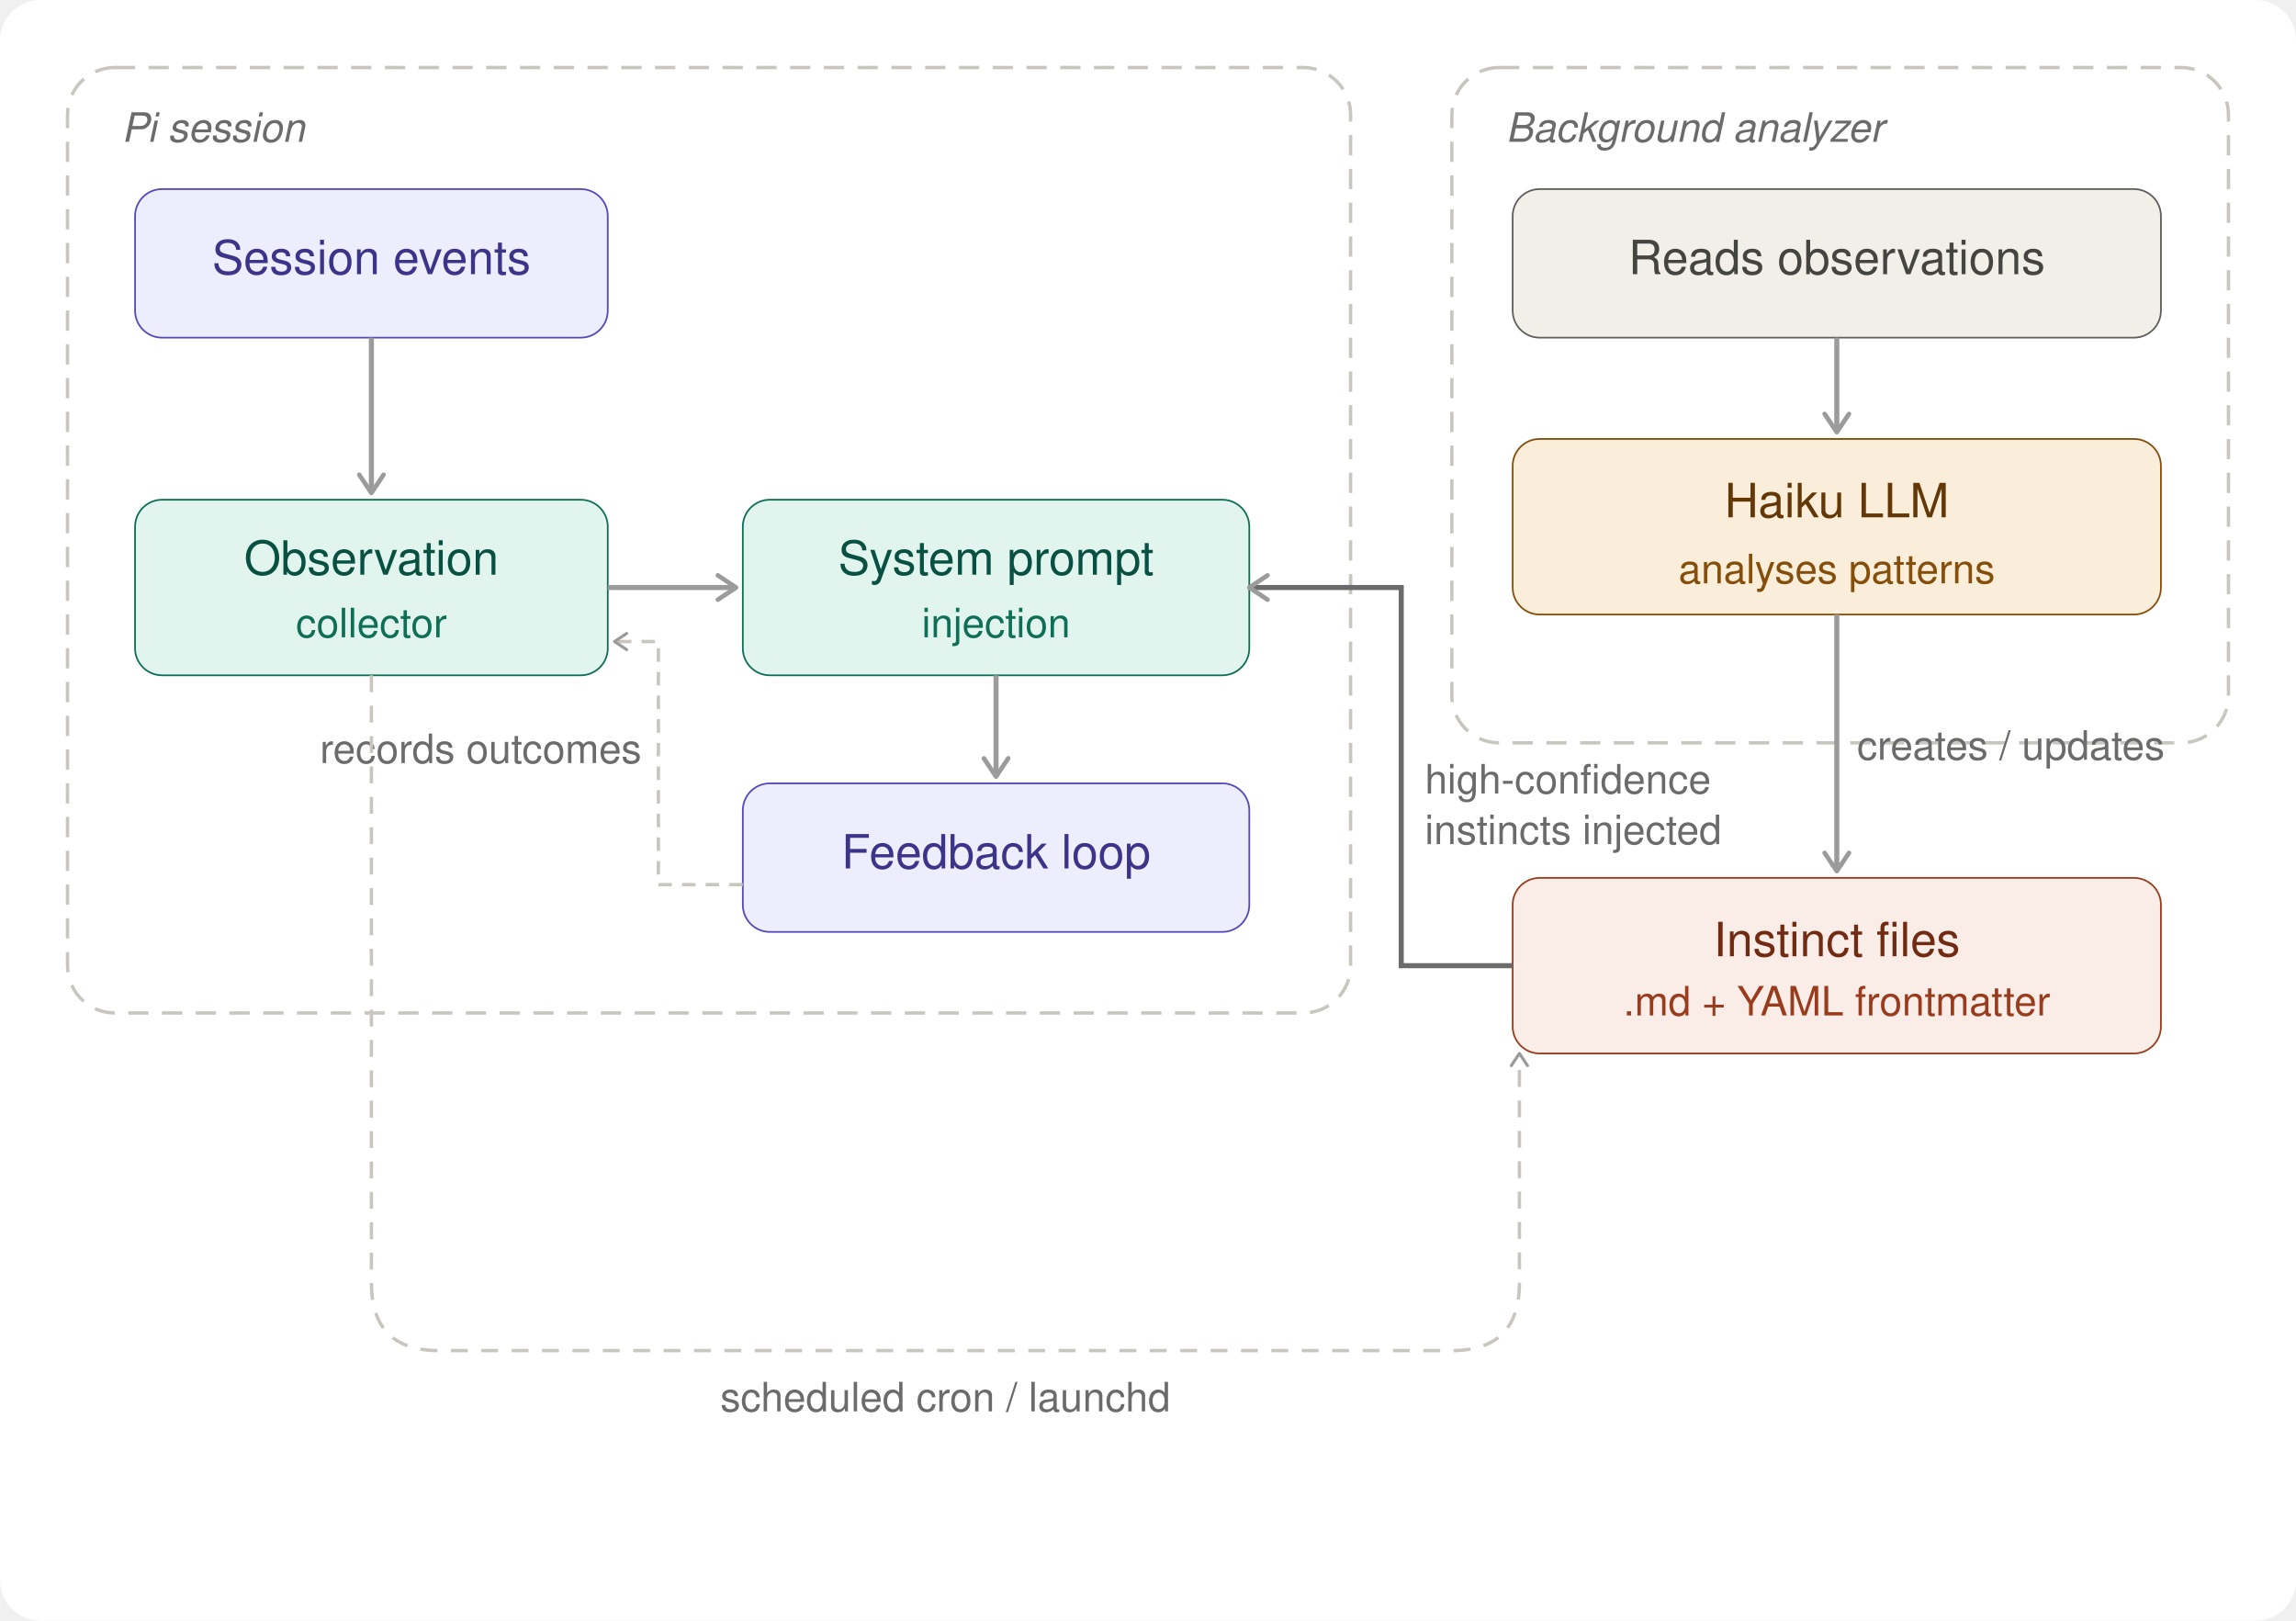
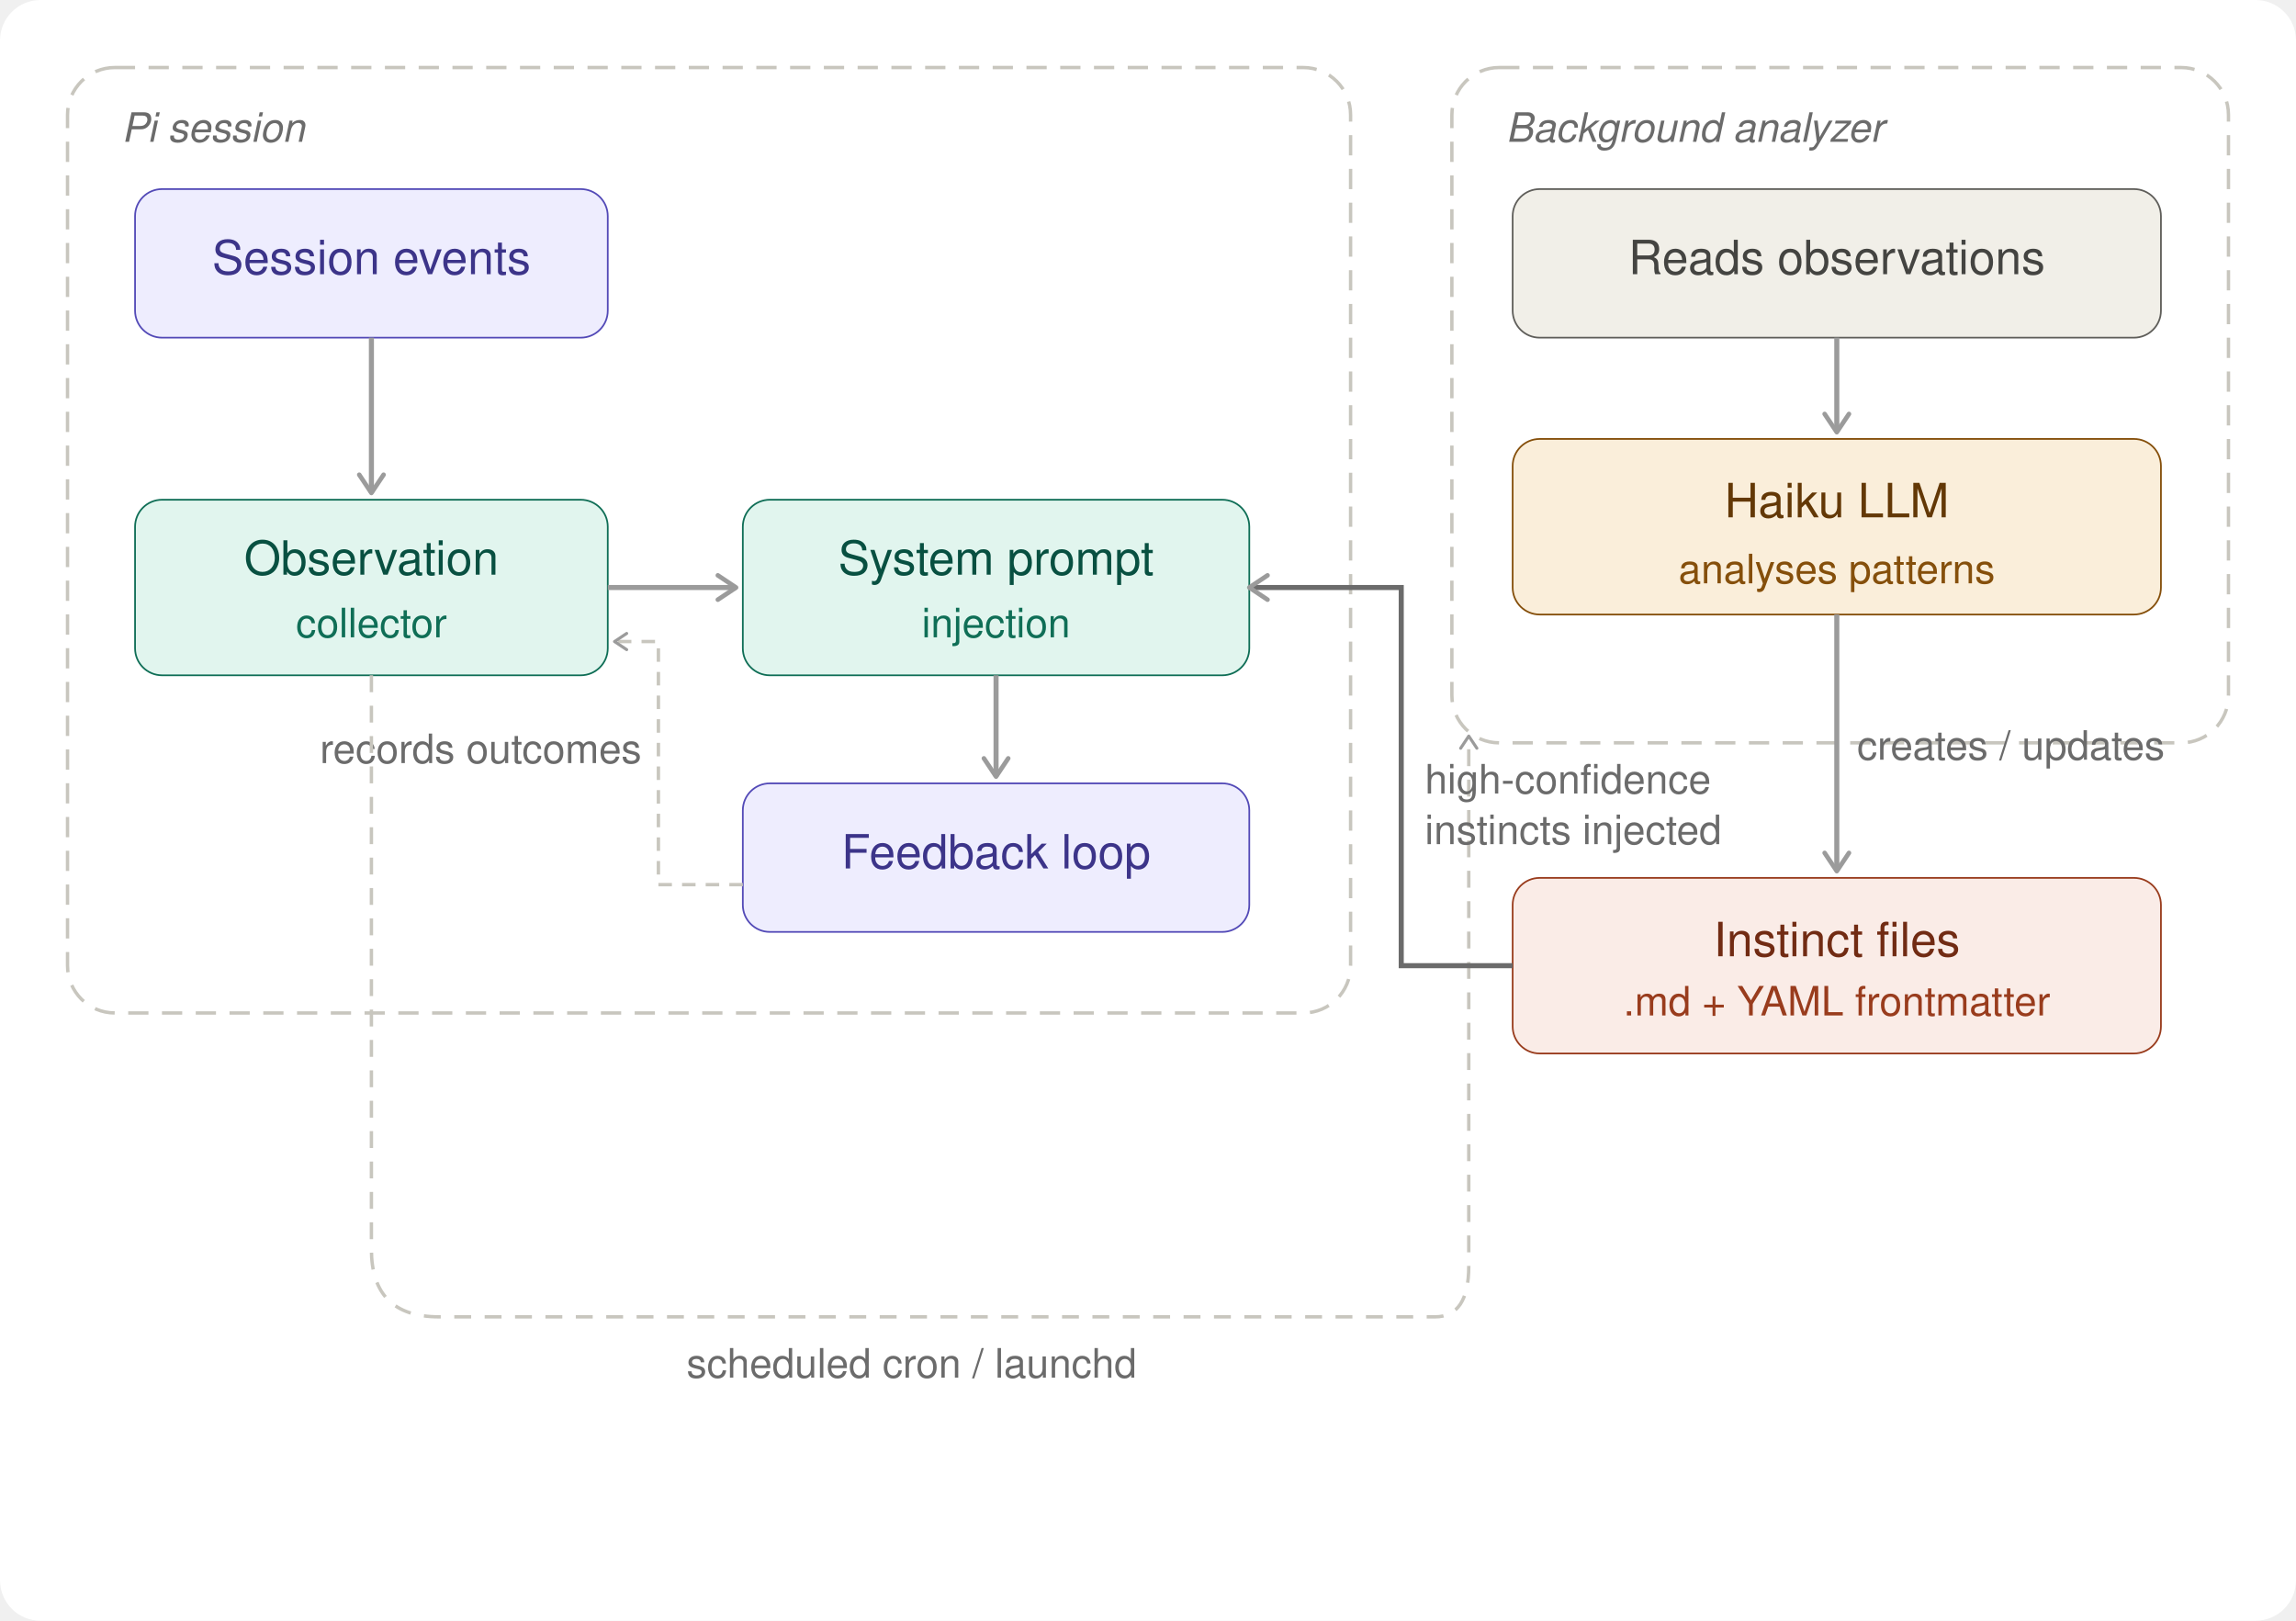
<svg xmlns="http://www.w3.org/2000/svg" width="100%" viewBox="0 0 680 480">
  <defs>
    <style>
    text { font-family: -apple-system, BlinkMacSystemFont, "Segoe UI", Helvetica, Arial, sans-serif; }
    .th { font-size: 14px; font-weight: 500; fill: #1a1a1a; }
    .ts { font-size: 12px; font-weight: 400; fill: #6b6b6b; }
    .arr { stroke: #9b9b9b; stroke-width: 1.5; fill: none; }
    .node { cursor: pointer; }

    /* Purple */
    .c-purple rect { fill: #EEEDFE; stroke: #534AB7; }
    .c-purple text.th { fill: #3C3489; }
    .c-purple text.ts { fill: #534AB7; }

    /* Teal */
    .c-teal rect { fill: #E1F5EE; stroke: #0F6E56; }
    .c-teal text.th { fill: #085041; }
    .c-teal text.ts { fill: #0F6E56; }

    /* Amber */
    .c-amber rect { fill: #FAEEDA; stroke: #854F0B; }
    .c-amber text.th { fill: #633806; }
    .c-amber text.ts { fill: #854F0B; }

    /* Coral */
    .c-coral rect { fill: #FAECE7; stroke: #993C1D; }
    .c-coral text.th { fill: #712B13; }
    .c-coral text.ts { fill: #993C1D; }

    /* Gray */
    .c-gray rect { fill: #F1EFE8; stroke: #5F5E5A; }
    .c-gray text.th { fill: #444441; }
    .c-gray text.ts { fill: #5F5E5A; }
  </style>
    <marker id="arrow" viewBox="0 0 10 10" refX="8" refY="5" markerWidth="6" markerHeight="6" orient="auto-start-reverse">
      <path d="M2 1L8 5L2 9" fill="none" stroke="#9b9b9b" stroke-width="1.5" stroke-linecap="round" stroke-linejoin="round" />
    </marker>
  </defs>
  <rect width="680" height="480" fill="#ffffff" rx="12" />
  <rect x="20" y="20" width="380" height="280" rx="14" fill="none" stroke="#c8c6be" stroke-width="1" stroke-dasharray="6 4" />
  <text class="ts" x="36" y="42" font-style="italic">Pi session</text>
  <g class="c-purple">
    <rect x="40" y="56" width="140" height="44" rx="8" stroke-width="0.5" />
    <text class="th" x="110" y="78" text-anchor="middle" dominant-baseline="central">Session events</text>
  </g>
  <g class="c-teal">
    <rect x="40" y="148" width="140" height="52" rx="8" stroke-width="0.5" />
    <text class="th" x="110" y="167" text-anchor="middle" dominant-baseline="central">Observation</text>
    <text class="ts" x="110" y="186" text-anchor="middle" dominant-baseline="central">collector</text>
  </g>
  <g class="c-teal">
    <rect x="220" y="148" width="150" height="52" rx="8" stroke-width="0.5" />
    <text class="th" x="295" y="167" text-anchor="middle" dominant-baseline="central">System prompt</text>
    <text class="ts" x="295" y="186" text-anchor="middle" dominant-baseline="central">injection</text>
  </g>
  <g class="c-purple">
    <rect x="220" y="232" width="150" height="44" rx="8" stroke-width="0.5" />
    <text class="th" x="295" y="254" text-anchor="middle" dominant-baseline="central">Feedback loop</text>
  </g>
  <line x1="110" y1="100" x2="110" y2="146" stroke="#9b9b9b" stroke-width="1.5" fill="none" marker-end="url(#arrow)" />
  <line x1="180" y1="174" x2="218" y2="174" stroke="#9b9b9b" stroke-width="1.5" fill="none" marker-end="url(#arrow)" />
  <line x1="295" y1="200" x2="295" y2="230" stroke="#9b9b9b" stroke-width="1.5" fill="none" marker-end="url(#arrow)" />
  <path d="M220 262 L195 262 L195 190 L182 190" fill="none" stroke="#c8c6be" stroke-width="1" stroke-dasharray="4 3" marker-end="url(#arrow)" />
  <text class="ts" x="190" y="226" text-anchor="end">records outcomes</text>
  <rect x="430" y="20" width="230" height="200" rx="14" fill="none" stroke="#c8c6be" stroke-width="1" stroke-dasharray="6 4" />
  <text class="ts" x="446" y="42" font-style="italic">Background analyzer</text>
  <g class="c-gray">
    <rect x="448" y="56" width="192" height="44" rx="8" stroke-width="0.5" />
    <text class="th" x="544" y="78" text-anchor="middle" dominant-baseline="central">Reads observations</text>
  </g>
  <g class="c-amber">
    <rect x="448" y="130" width="192" height="52" rx="8" stroke-width="0.5" />
    <text class="th" x="544" y="150" text-anchor="middle" dominant-baseline="central">Haiku LLM</text>
    <text class="ts" x="544" y="170" text-anchor="middle" dominant-baseline="central">analyses patterns</text>
  </g>
  <line x1="544" y1="100" x2="544" y2="128" stroke="#9b9b9b" stroke-width="1.5" fill="none" marker-end="url(#arrow)" />
  <g class="c-coral">
    <rect x="448" y="260" width="192" height="52" rx="8" stroke-width="0.5" />
    <text class="th" x="544" y="280" text-anchor="middle" dominant-baseline="central">Instinct files</text>
    <text class="ts" x="544" y="298" text-anchor="middle" dominant-baseline="central">.md + YAML frontmatter</text>
  </g>
  <line x1="544" y1="182" x2="544" y2="258" stroke="#9b9b9b" stroke-width="1.5" fill="none" marker-end="url(#arrow)" />
  <text class="ts" x="550" y="225" text-anchor="start">creates / updates</text>
-   <path d="M110 200 L110 380 Q110 400 130 400 L430 400 Q450 400 450 380 L450 312" fill="none" stroke="#c8c6be" stroke-width="1" stroke-dasharray="5 4" marker-end="url(#arrow)" />
-   <text class="ts" x="280" y="418" text-anchor="middle">scheduled cron / launchd</text>
+   <path d="M110 200 L110 370 Q110 390 130 390 L425 390 Q435 390 435 375 L435 218" fill="none" stroke="#c8c6be" stroke-width="1" stroke-dasharray="5 4" marker-end="url(#arrow)" />
+   <text class="ts" x="270" y="408" text-anchor="middle">scheduled cron / launchd</text>
  <path d="M448 286 L415 286 L415 174 L370 174" fill="none" stroke="#6b6b6b" stroke-width="1.5" marker-end="url(#arrow)" />
  <text class="ts" x="422" y="235" text-anchor="start">high-confidence</text>
  <text class="ts" x="422" y="250" text-anchor="start">instincts injected</text>
</svg>
